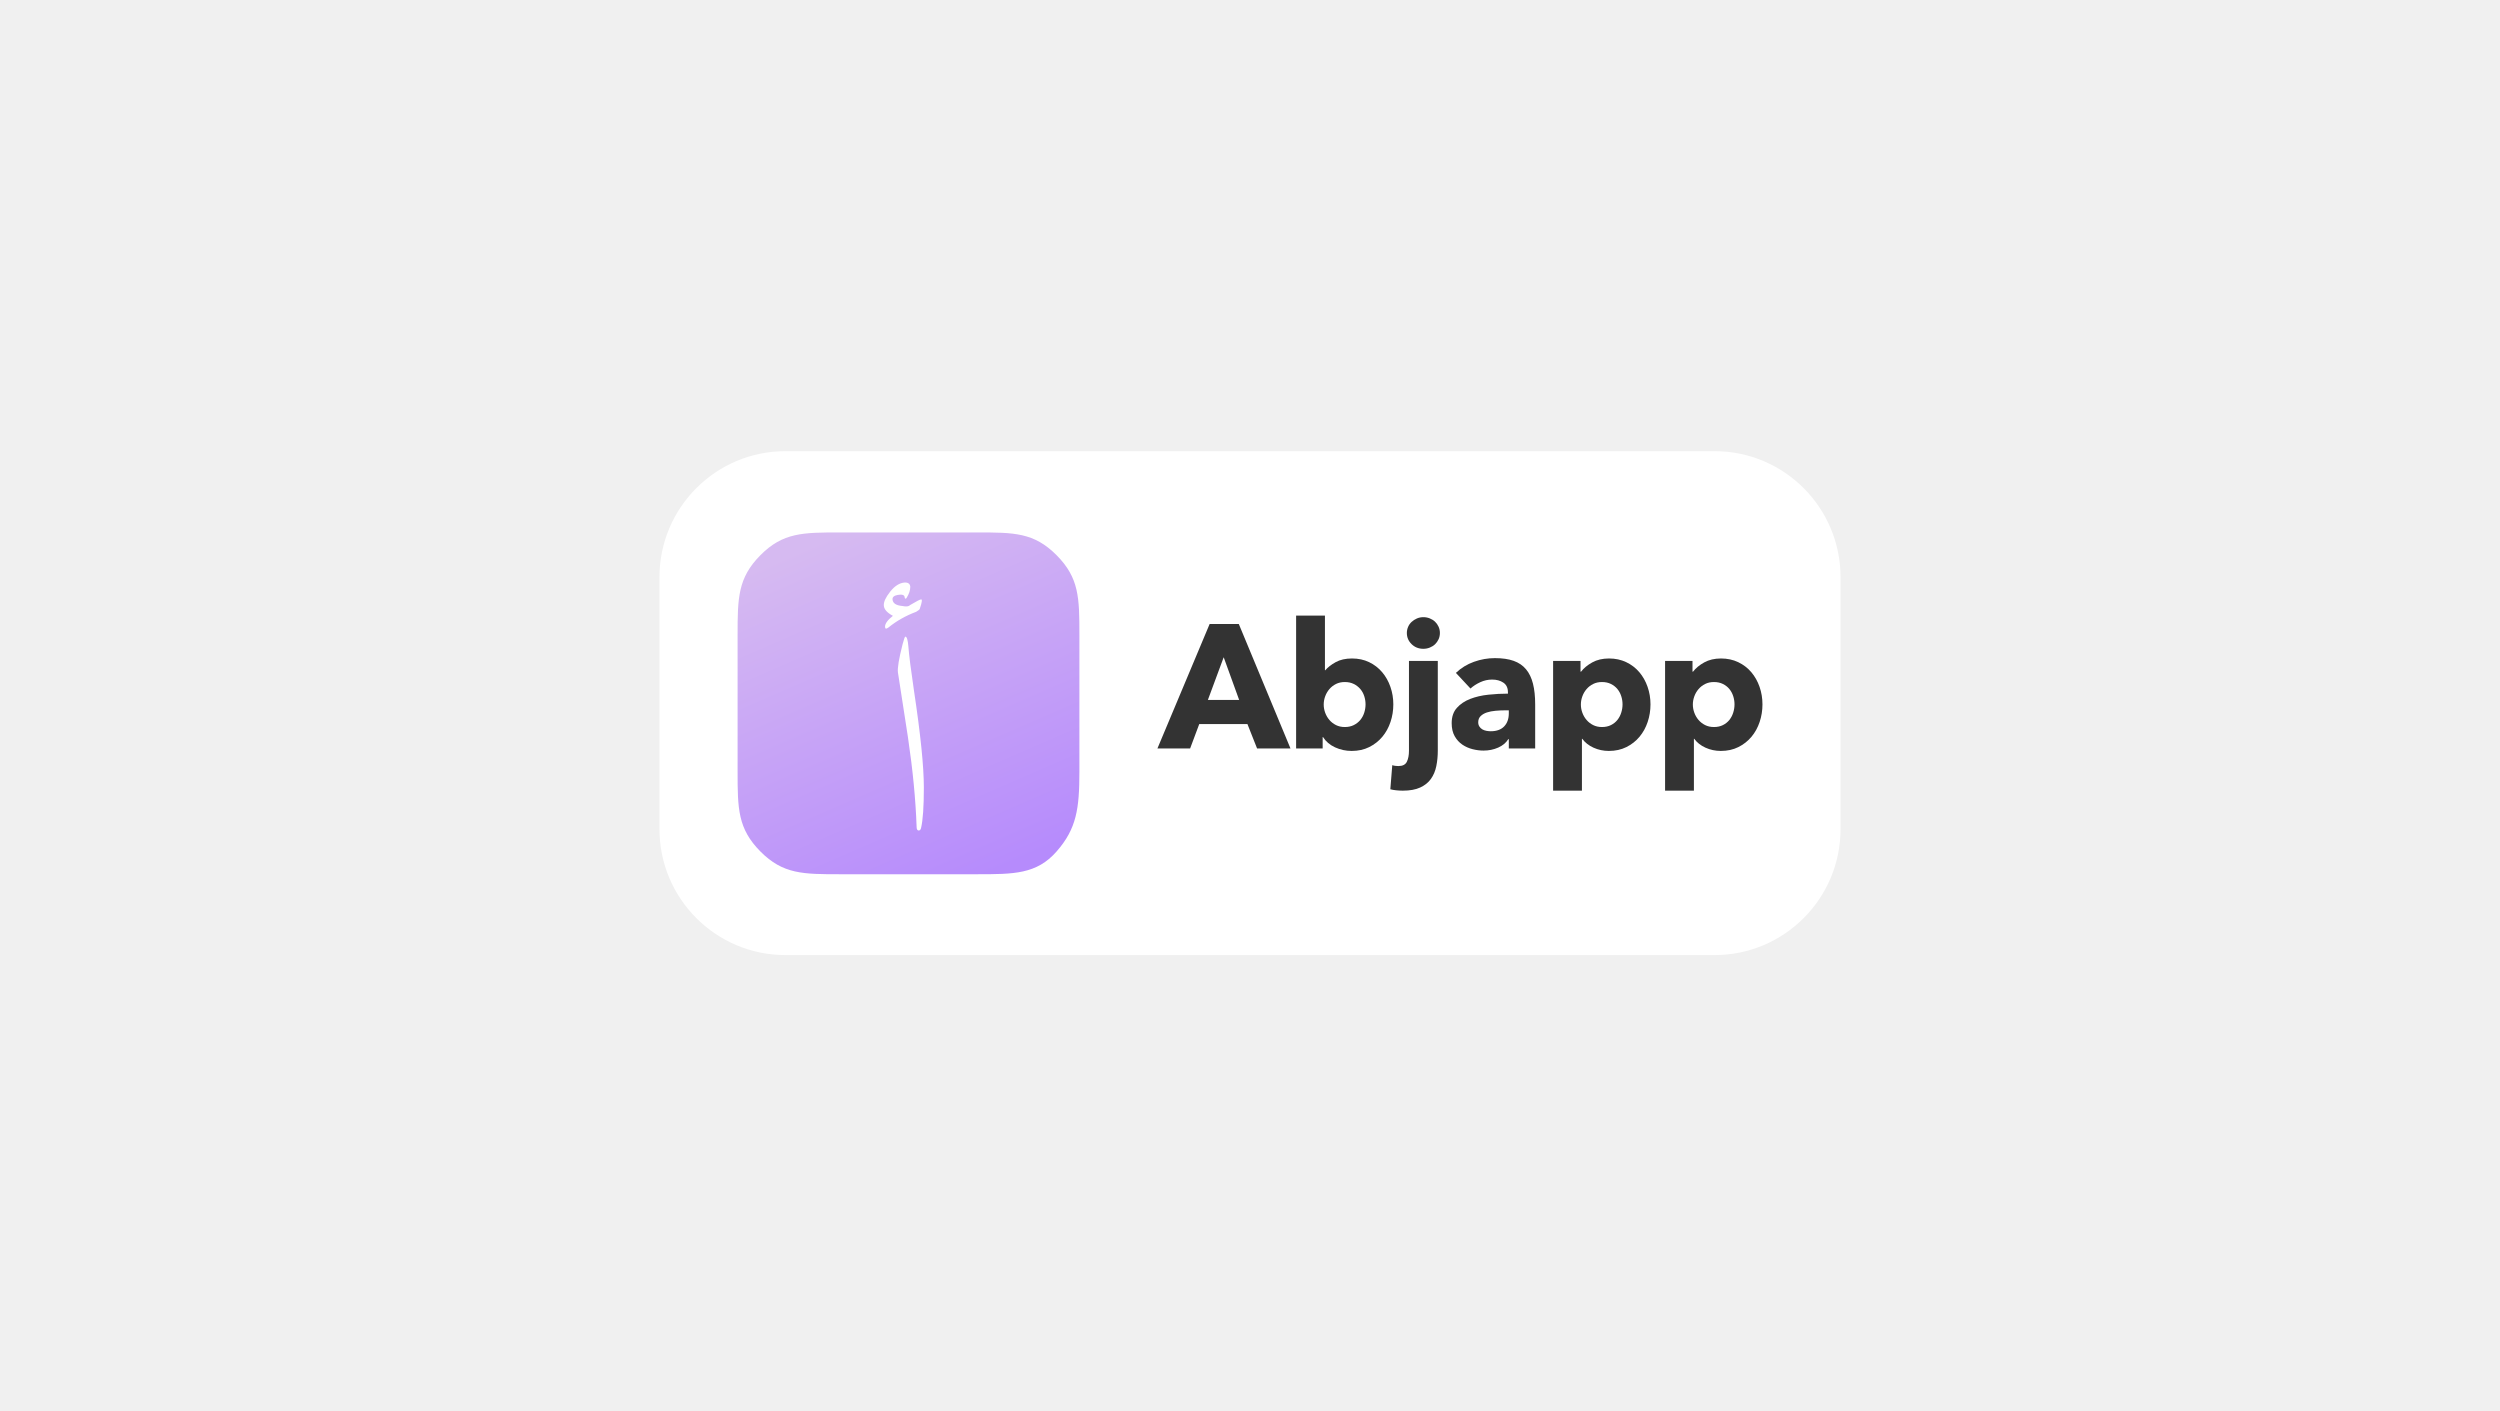
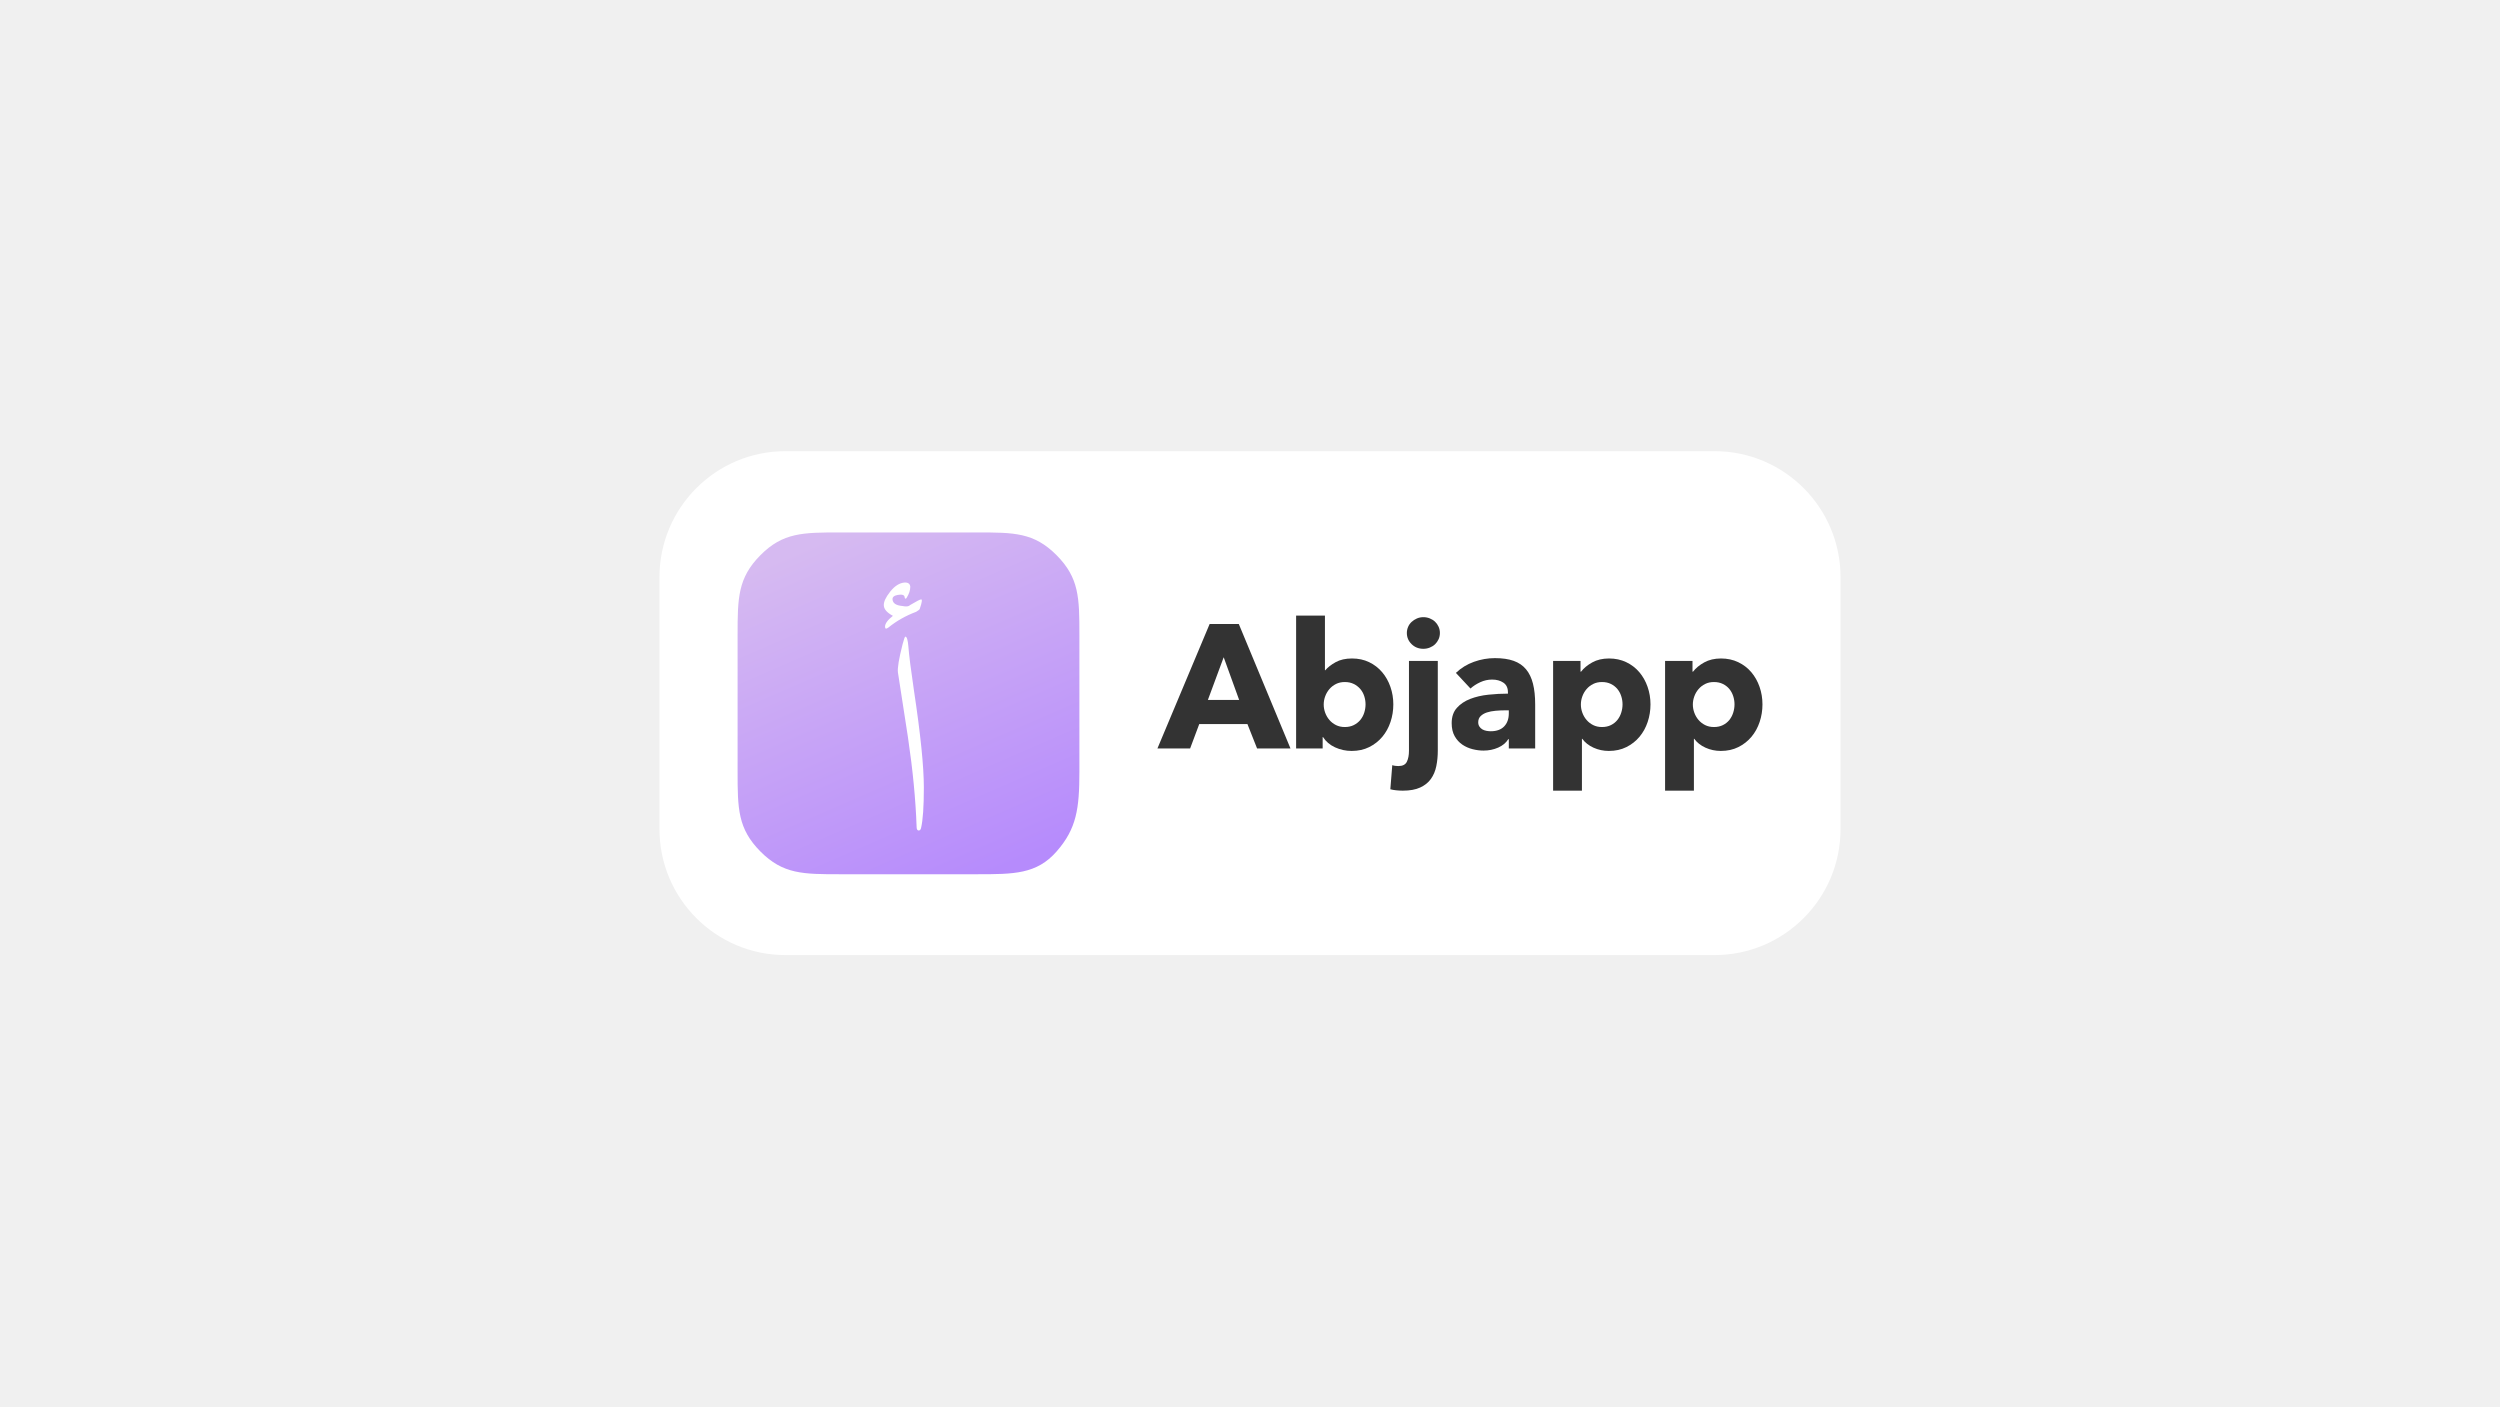
- <svg xmlns="http://www.w3.org/2000/svg" width="100%" height="100%" viewBox="0 0 1280 722" version="1.1" xml:space="preserve" style="fill-rule:evenodd;clip-rule:evenodd;stroke-linejoin:round;stroke-miterlimit:2;">
+ <svg xmlns="http://www.w3.org/2000/svg" width="100%" height="100%" viewBox="0 0 1280 720" version="1.1" xml:space="preserve" style="fill-rule:evenodd;clip-rule:evenodd;stroke-linejoin:round;stroke-miterlimit:2;">
  <g id="Abjapp">
    <g>
      <g id="Abjapp-logo">
        <g>
          <path d="M942.35,295.5c0,-35.599 -28.901,-64.5 -64.5,-64.5l-475.7,0c-35.599,0 -64.5,28.901 -64.5,64.5l0,129c0,35.599 28.901,64.5 64.5,64.5l475.7,0c35.599,0 64.5,-28.901 64.5,-64.5l0,-129Z" style="fill:#fff;" />
          <path d="M643.63,383.22l-4.95,-12.51l-24.66,0l-4.68,12.51l-16.74,0l26.73,-63.72l14.94,0l26.46,63.72l-17.1,0Zm-17.1,-46.71l-8.1,21.87l16.02,0l-7.92,-21.87Z" style="fill:#333;fill-rule:nonzero;" />
          <path d="M713.38,360.63c0,3.12 -0.48,6.12 -1.44,9c-0.96,2.88 -2.355,5.415 -4.185,7.605c-1.83,2.19 -4.065,3.945 -6.705,5.265c-2.64,1.32 -5.64,1.98 -9,1.98c-3,0 -5.835,-0.615 -8.505,-1.845c-2.67,-1.23 -4.725,-2.985 -6.165,-5.265l-0.18,0l0,5.85l-13.59,0l0,-68.04l14.76,0l0,27.99l0.18,0c1.26,-1.5 3.03,-2.88 5.31,-4.14c2.28,-1.26 5.07,-1.89 8.37,-1.89c3.24,0 6.165,0.63 8.775,1.89c2.61,1.26 4.83,2.97 6.66,5.13c1.83,2.16 3.24,4.665 4.23,7.515c0.99,2.85 1.485,5.835 1.485,8.955Zm-14.22,0c0,-1.44 -0.225,-2.85 -0.675,-4.23c-0.45,-1.38 -1.125,-2.595 -2.025,-3.645c-0.9,-1.05 -2.01,-1.905 -3.33,-2.565c-1.32,-0.66 -2.85,-0.99 -4.59,-0.99c-1.68,0 -3.18,0.33 -4.5,0.99c-1.32,0.66 -2.445,1.53 -3.375,2.61c-0.93,1.08 -1.65,2.31 -2.16,3.69c-0.51,1.38 -0.765,2.79 -0.765,4.23c0,1.44 0.255,2.85 0.765,4.23c0.51,1.38 1.23,2.61 2.16,3.69c0.93,1.08 2.055,1.95 3.375,2.61c1.32,0.66 2.82,0.99 4.5,0.99c1.74,0 3.27,-0.33 4.59,-0.99c1.32,-0.66 2.43,-1.53 3.33,-2.61c0.9,-1.08 1.575,-2.325 2.025,-3.735c0.45,-1.41 0.675,-2.835 0.675,-4.275Z" style="fill:#333;fill-rule:nonzero;" />
          <path d="M737.23,324.09c0,1.14 -0.225,2.205 -0.675,3.195c-0.45,0.99 -1.05,1.845 -1.8,2.565c-0.75,0.72 -1.65,1.29 -2.7,1.71c-1.05,0.42 -2.145,0.63 -3.285,0.63c-2.4,0 -4.41,-0.795 -6.03,-2.385c-1.62,-1.59 -2.43,-3.495 -2.43,-5.715c0,-1.08 0.21,-2.115 0.63,-3.105c0.42,-0.99 1.02,-1.845 1.8,-2.565c0.78,-0.72 1.68,-1.305 2.7,-1.755c1.02,-0.45 2.13,-0.675 3.33,-0.675c1.14,0 2.235,0.21 3.285,0.63c1.05,0.42 1.95,0.99 2.7,1.71c0.75,0.72 1.35,1.575 1.8,2.565c0.45,0.99 0.675,2.055 0.675,3.195Zm-1.08,60.3c0,2.76 -0.255,5.385 -0.765,7.875c-0.51,2.49 -1.425,4.665 -2.745,6.525c-1.32,1.86 -3.15,3.33 -5.49,4.41c-2.34,1.08 -5.31,1.62 -8.91,1.62c-1.02,0 -2.13,-0.06 -3.33,-0.18c-1.2,-0.12 -2.22,-0.3 -3.06,-0.54l0.99,-12.33c0.54,0.18 1.095,0.3 1.665,0.36c0.57,0.06 1.065,0.09 1.485,0.09c2.16,0 3.6,-0.735 4.32,-2.205c0.72,-1.47 1.08,-3.345 1.08,-5.625l0,-45.99l14.76,0l0,45.99Z" style="fill:#333;fill-rule:nonzero;" />
          <path d="M772.51,363.69l-1.89,0c-1.62,0 -3.255,0.075 -4.905,0.225c-1.65,0.15 -3.12,0.435 -4.41,0.855c-1.29,0.42 -2.355,1.035 -3.195,1.845c-0.84,0.81 -1.26,1.875 -1.26,3.195c0,0.84 0.195,1.56 0.585,2.16c0.39,0.6 0.885,1.08 1.485,1.44c0.6,0.36 1.29,0.615 2.07,0.765c0.78,0.15 1.53,0.225 2.25,0.225c3,0 5.295,-0.825 6.885,-2.475c1.59,-1.65 2.385,-3.885 2.385,-6.705l0,-1.53Zm-27.09,-19.17c2.64,-2.52 5.715,-4.41 9.225,-5.67c3.51,-1.26 7.095,-1.89 10.755,-1.89c3.78,0 6.975,0.465 9.585,1.395c2.61,0.93 4.725,2.37 6.345,4.32c1.62,1.95 2.805,4.41 3.555,7.38c0.75,2.97 1.125,6.495 1.125,10.575l0,22.59l-13.5,0l0,-4.77l-0.27,0c-1.14,1.86 -2.865,3.3 -5.175,4.32c-2.31,1.02 -4.815,1.53 -7.515,1.53c-1.8,0 -3.66,-0.24 -5.58,-0.72c-1.92,-0.48 -3.675,-1.26 -5.265,-2.34c-1.59,-1.08 -2.895,-2.52 -3.915,-4.32c-1.02,-1.8 -1.53,-4.02 -1.53,-6.66c0,-3.24 0.885,-5.85 2.655,-7.83c1.77,-1.98 4.05,-3.51 6.84,-4.59c2.79,-1.08 5.895,-1.8 9.315,-2.16c3.42,-0.36 6.75,-0.54 9.99,-0.54l0,-0.72c0,-2.22 -0.78,-3.855 -2.34,-4.905c-1.56,-1.05 -3.48,-1.575 -5.76,-1.575c-2.1,0 -4.125,0.45 -6.075,1.35c-1.95,0.9 -3.615,1.98 -4.995,3.24l-7.47,-8.01Z" style="fill:#333;fill-rule:nonzero;" />
          <path d="M845.05,360.63c0,3.12 -0.48,6.12 -1.44,9c-0.96,2.88 -2.355,5.415 -4.185,7.605c-1.83,2.19 -4.065,3.945 -6.705,5.265c-2.64,1.32 -5.64,1.98 -9,1.98c-2.76,0 -5.37,-0.555 -7.83,-1.665c-2.46,-1.11 -4.38,-2.625 -5.76,-4.545l-0.18,0l0,26.55l-14.76,0l0,-66.42l14.04,0l0,5.49l0.27,0c1.38,-1.8 3.285,-3.375 5.715,-4.725c2.43,-1.35 5.295,-2.025 8.595,-2.025c3.24,0 6.18,0.63 8.82,1.89c2.64,1.26 4.875,2.97 6.705,5.13c1.83,2.16 3.24,4.665 4.23,7.515c0.99,2.85 1.485,5.835 1.485,8.955Zm-14.31,0c0,-1.44 -0.225,-2.85 -0.675,-4.23c-0.45,-1.38 -1.11,-2.595 -1.98,-3.645c-0.87,-1.05 -1.965,-1.905 -3.285,-2.565c-1.32,-0.66 -2.85,-0.99 -4.59,-0.99c-1.68,0 -3.18,0.33 -4.5,0.99c-1.32,0.66 -2.445,1.53 -3.375,2.61c-0.93,1.08 -1.65,2.31 -2.16,3.69c-0.51,1.38 -0.765,2.79 -0.765,4.23c0,1.44 0.255,2.85 0.765,4.23c0.51,1.38 1.23,2.61 2.16,3.69c0.93,1.08 2.055,1.95 3.375,2.61c1.32,0.66 2.82,0.99 4.5,0.99c1.74,0 3.27,-0.33 4.59,-0.99c1.32,-0.66 2.415,-1.53 3.285,-2.61c0.87,-1.08 1.53,-2.325 1.98,-3.735c0.45,-1.41 0.675,-2.835 0.675,-4.275Z" style="fill:#333;fill-rule:nonzero;" />
          <path d="M902.38,360.63c0,3.12 -0.48,6.12 -1.44,9c-0.96,2.88 -2.355,5.415 -4.185,7.605c-1.83,2.19 -4.065,3.945 -6.705,5.265c-2.64,1.32 -5.64,1.98 -9,1.98c-2.76,0 -5.37,-0.555 -7.83,-1.665c-2.46,-1.11 -4.38,-2.625 -5.76,-4.545l-0.18,0l0,26.55l-14.76,0l0,-66.42l14.04,0l0,5.49l0.27,0c1.38,-1.8 3.285,-3.375 5.715,-4.725c2.43,-1.35 5.295,-2.025 8.595,-2.025c3.24,0 6.18,0.63 8.82,1.89c2.64,1.26 4.875,2.97 6.705,5.13c1.83,2.16 3.24,4.665 4.23,7.515c0.99,2.85 1.485,5.835 1.485,8.955Zm-14.31,0c0,-1.44 -0.225,-2.85 -0.675,-4.23c-0.45,-1.38 -1.11,-2.595 -1.98,-3.645c-0.87,-1.05 -1.965,-1.905 -3.285,-2.565c-1.32,-0.66 -2.85,-0.99 -4.59,-0.99c-1.68,0 -3.18,0.33 -4.5,0.99c-1.32,0.66 -2.445,1.53 -3.375,2.61c-0.93,1.08 -1.65,2.31 -2.16,3.69c-0.51,1.38 -0.765,2.79 -0.765,4.23c0,1.44 0.255,2.85 0.765,4.23c0.51,1.38 1.23,2.61 2.16,3.69c0.93,1.08 2.055,1.95 3.375,2.61c1.32,0.66 2.82,0.99 4.5,0.99c1.74,0 3.27,-0.33 4.59,-0.99c1.32,-0.66 2.415,-1.53 3.285,-2.61c0.87,-1.08 1.53,-2.325 1.98,-3.735c0.45,-1.41 0.675,-2.835 0.675,-4.275Z" style="fill:#333;fill-rule:nonzero;" />
          <g>
            <clipPath id="_clip1">
              <path d="M500.15,272.61l-70,0c-18.958,0 -29.279,0 -40.833,11.667c-11.554,11.666 -11.667,21.875 -11.667,40.833l0,70c0,18.958 0.113,29.167 11.667,40.833c11.554,11.667 21.875,11.667 40.833,11.667c18.958,0 51.042,0 70,0c18.958,0 30.616,0 40.833,-11.667c10.217,-11.666 11.667,-21.875 11.667,-40.833l0,-70c0,-18.958 -0.088,-29.167 -11.667,-40.833c-11.578,-11.667 -21.832,-11.667 -40.833,-11.667Z" />
            </clipPath>
            <g clip-path="url(#_clip1)">
              <g>
                <rect x="377.65" y="272.61" width="175" height="175" style="fill:url(#_Linear2);" />
                <rect x="377.65" y="272.61" width="175" height="175" style="fill:url(#_Linear3);" />
                <clipPath id="_clip4">
                  <path d="M473.011,403.23c0,9.797 -0.48,16.717 -1.441,20.759c-0.205,0.822 -0.617,1.233 -1.235,1.233c-0.686,-0.068 -1.029,-0.685 -1.029,-1.85c-0.48,-13.907 -1.955,-29.185 -4.426,-45.834l-5.146,-33.296c-0.274,-2.261 0.515,-7.023 2.368,-14.285c0.686,-2.672 1.166,-4.008 1.44,-4.008c0.755,0 1.27,1.678 1.544,5.036c0.343,4.521 1.304,12.092 2.882,22.711c3.362,22.267 5.043,38.778 5.043,49.534Zm-1.36,-96.35c0.62,0 0.379,1.61 -0.724,4.83c-0.069,0.342 -0.69,0.856 -1.862,1.541c-5.31,1.987 -10.033,4.658 -14.171,8.015c-1.172,0.89 -1.758,0.753 -1.758,-0.411c0,-1.576 1.344,-3.425 4.034,-5.549c-2.965,-1.575 -4.517,-3.322 -4.655,-5.24c-0.138,-1.85 0.948,-4.23 3.258,-7.142c2.31,-2.911 4.776,-4.469 7.396,-4.675c1.793,-0.068 2.758,0.651 2.896,2.158c0,1.781 -0.62,3.665 -1.862,5.651c-0.206,0.411 -0.448,0.548 -0.724,0.411c-0.206,-0.137 -0.31,-0.411 -0.31,-0.822c-0.207,-1.096 -1.414,-1.438 -3.62,-1.027c-1.793,0.342 -2.655,1.096 -2.586,2.26c0.138,1.987 1.827,3.117 5.068,3.391c1.931,0.411 3.207,0.274 3.827,-0.411c3.31,-1.986 5.241,-2.98 5.793,-2.98Z" />
                </clipPath>
                <g clip-path="url(#_clip4)">
                  <rect x="441.833" y="287.574" width="41.849" height="148.319" style="fill:#fff;" />
                </g>
              </g>
            </g>
          </g>
        </g>
      </g>
    </g>
  </g>
  <defs>
    <linearGradient id="_Linear2" x1="0" y1="0" x2="1" y2="0" gradientUnits="userSpaceOnUse" gradientTransform="matrix(1.33815e-13,2185.37,-2185.37,1.33815e-13,377.65,272.61)">
      <stop offset="0" style="stop-color:#c4a2fd;stop-opacity:0" />
      <stop offset="1" style="stop-color:#dec8f4;stop-opacity:0" />
    </linearGradient>
    <linearGradient id="_Linear3" x1="0" y1="0" x2="1" y2="0" gradientUnits="userSpaceOnUse" gradientTransform="matrix(-76.122,-175,175,-76.122,506.198,447.61)">
      <stop offset="0" style="stop-color:#b68bfc;stop-opacity:1" />
      <stop offset="1" style="stop-color:#d6baf1;stop-opacity:1" />
    </linearGradient>
  </defs>
</svg>
